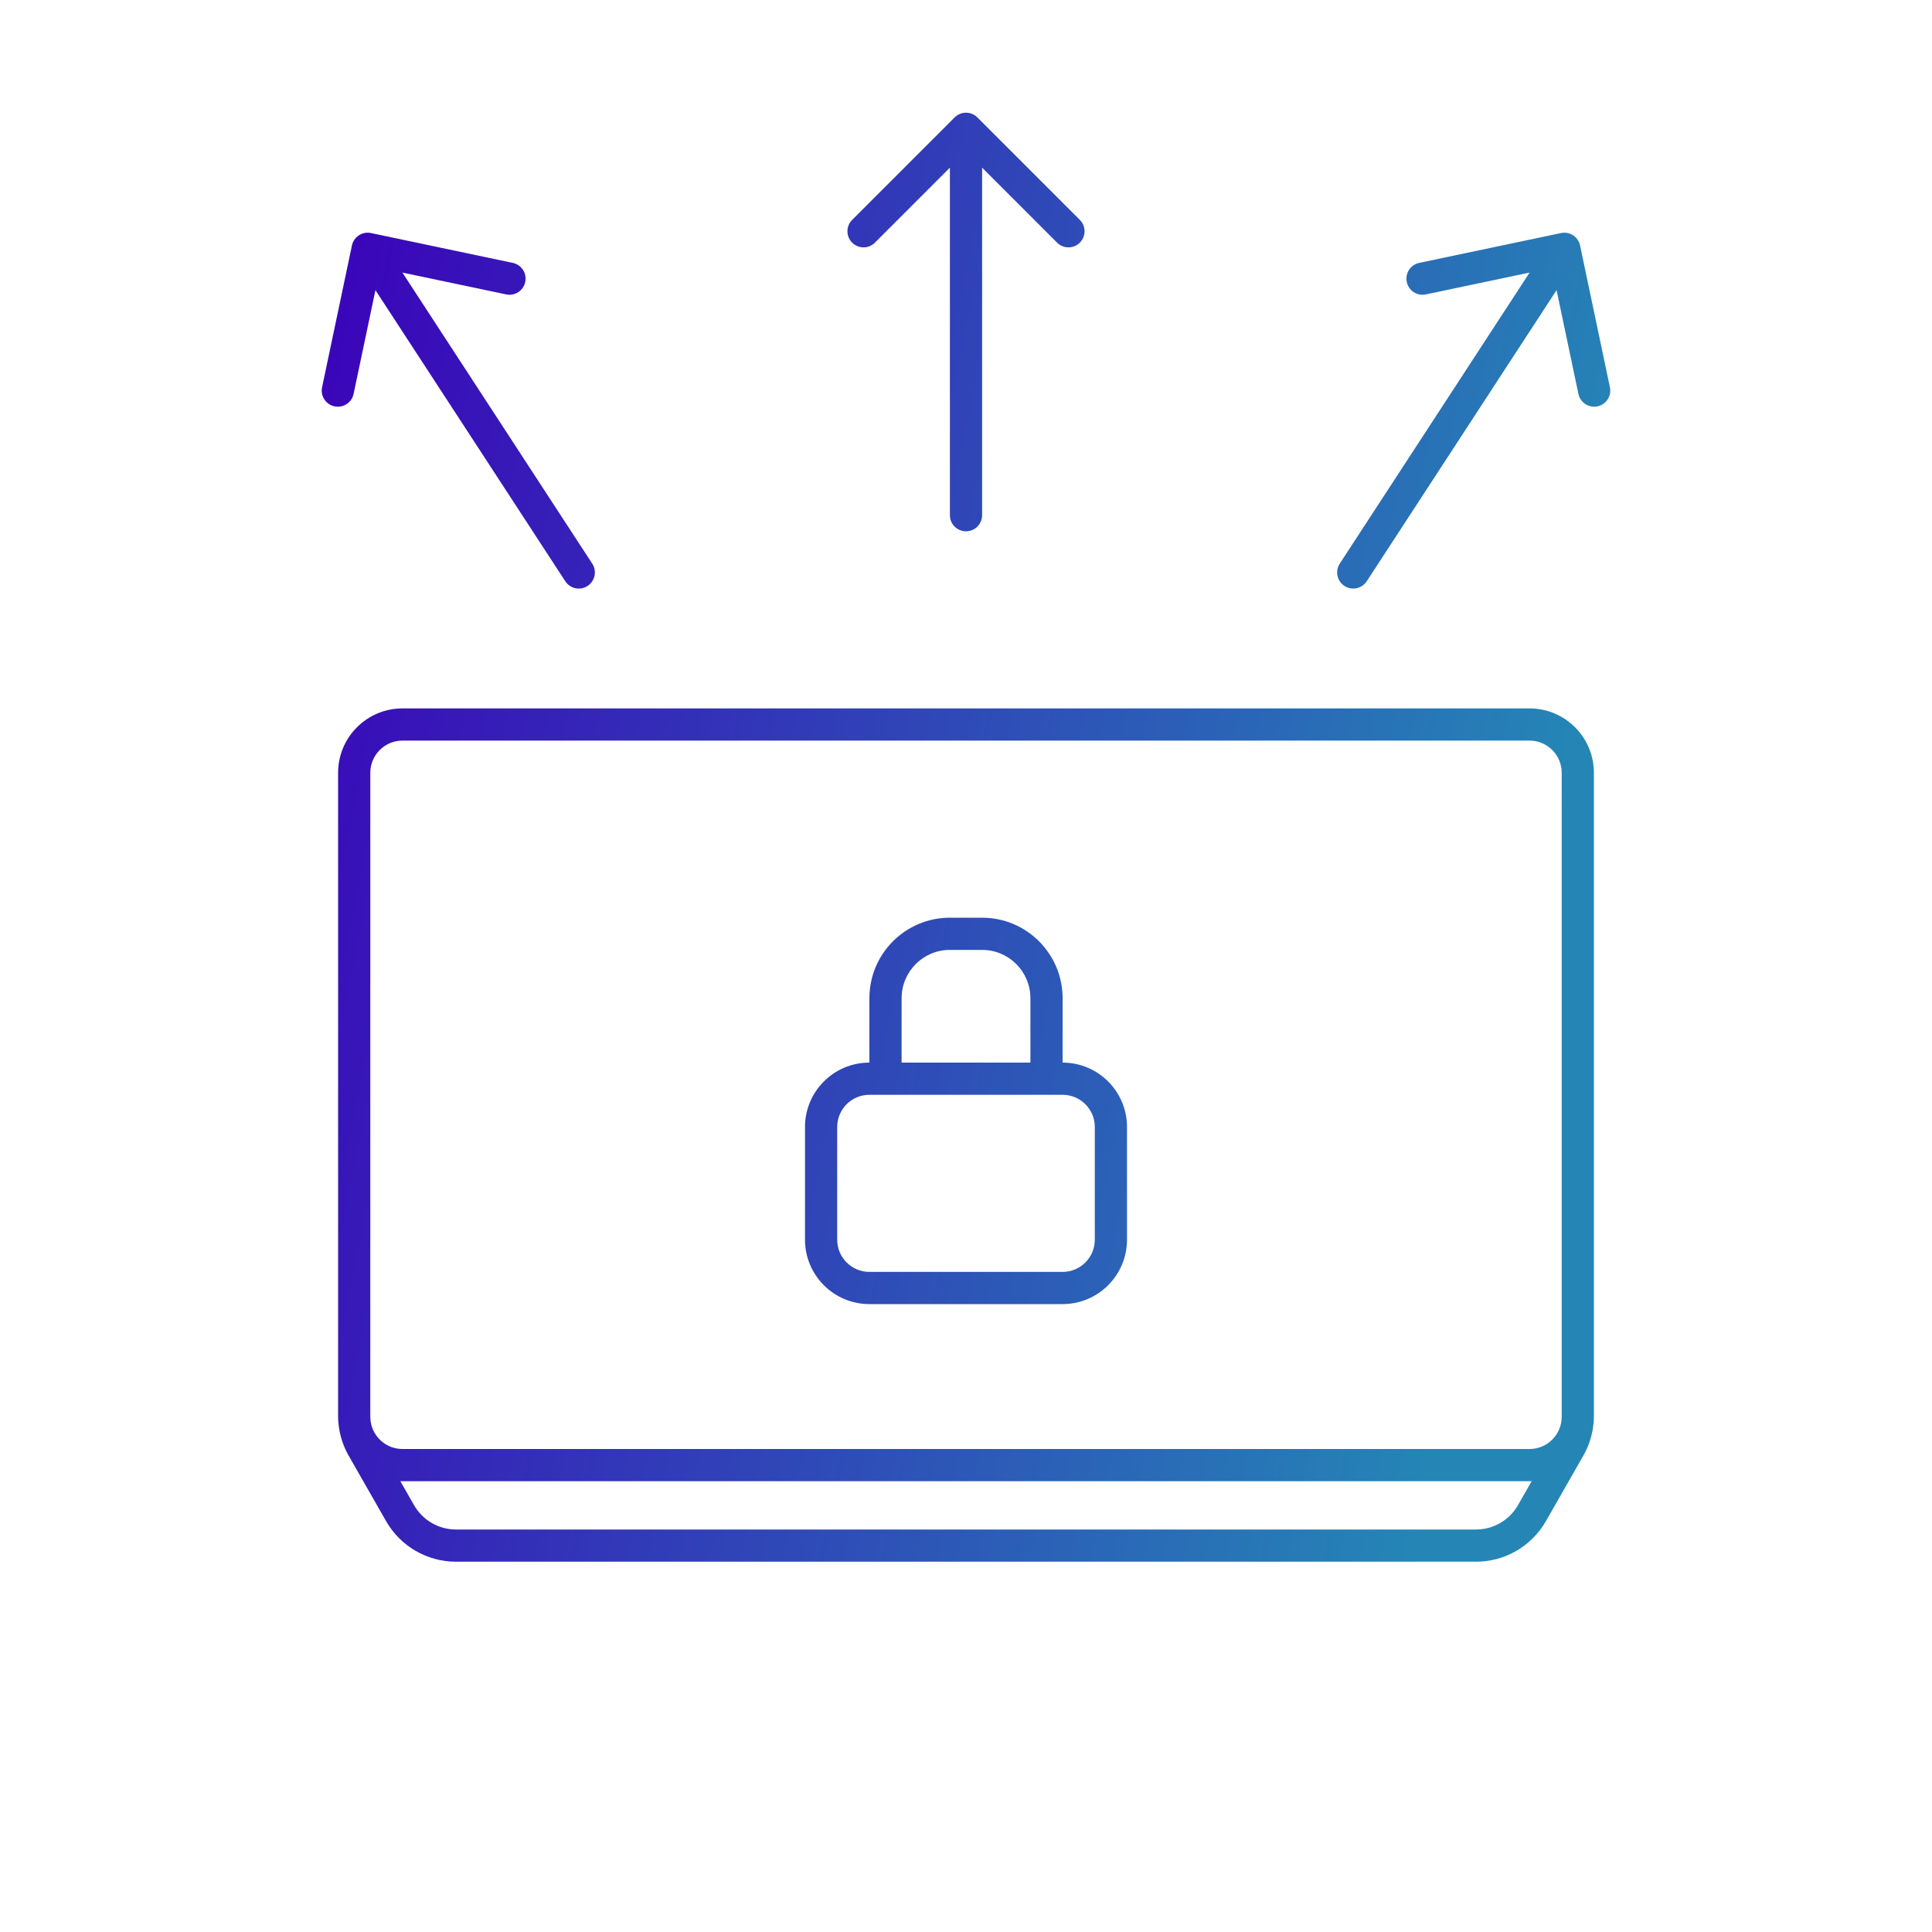
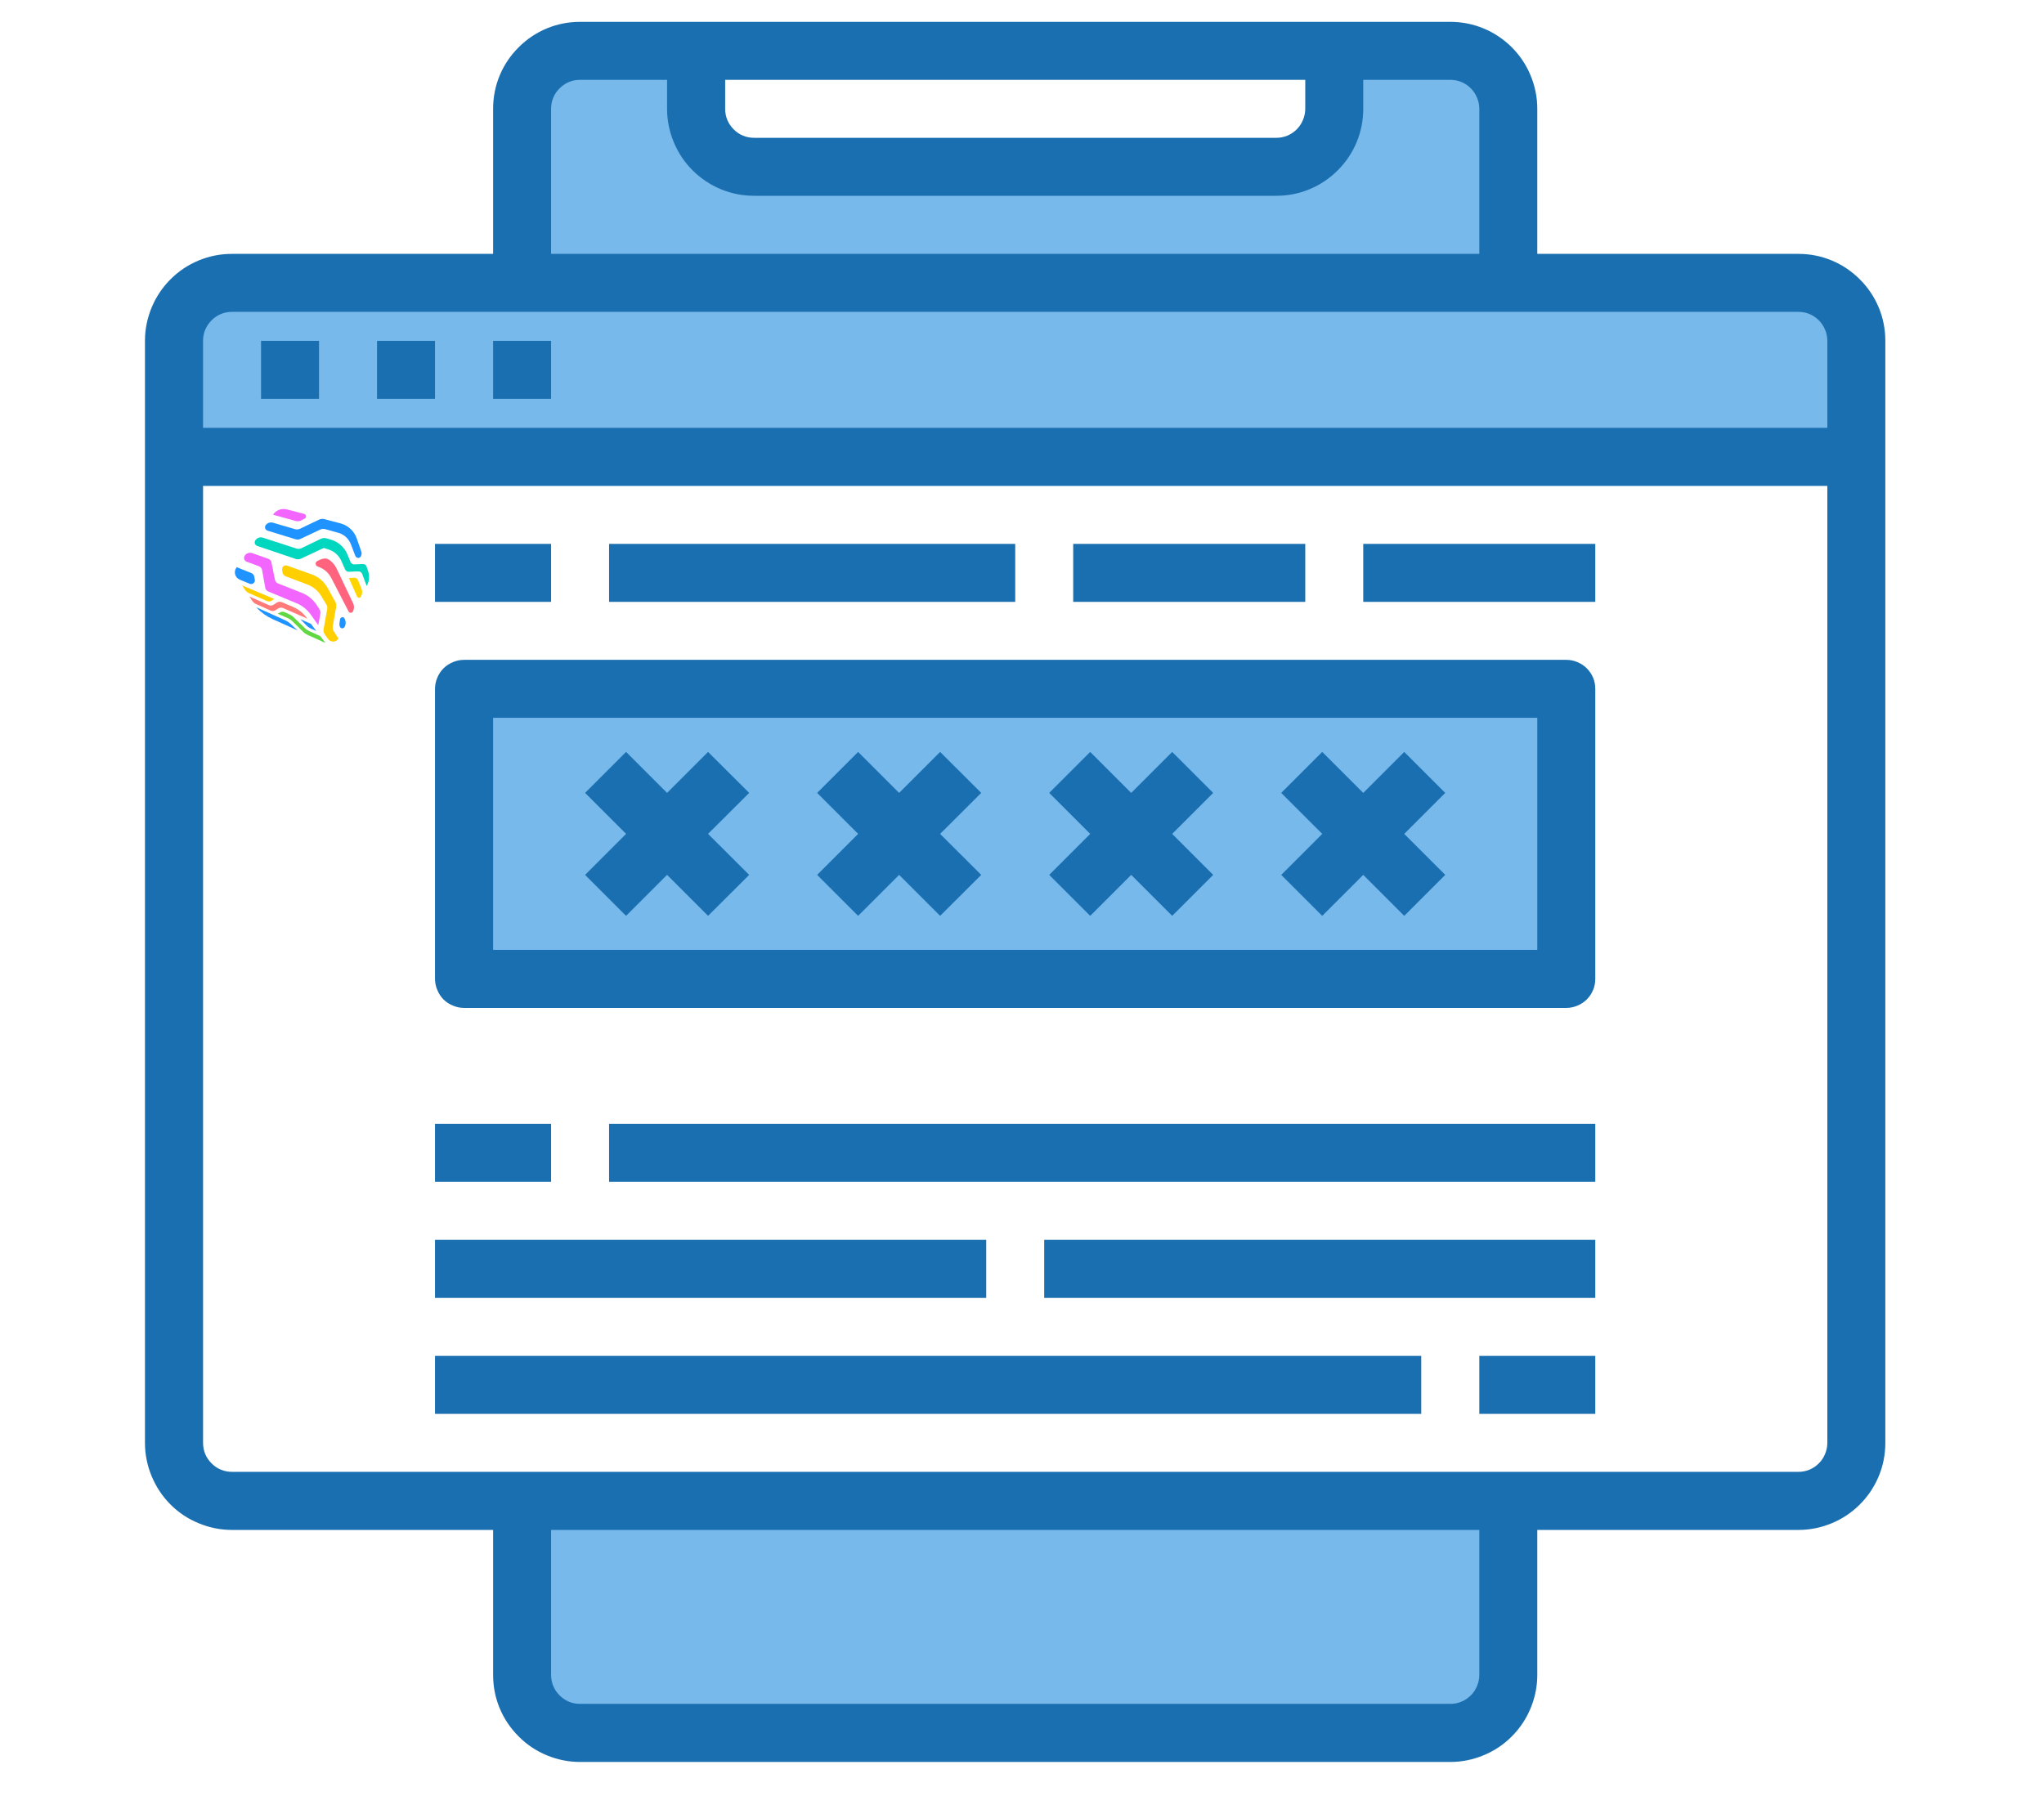
- <svg xmlns="http://www.w3.org/2000/svg" width="120" height="120" viewBox="0 0 120 120" fill="none">
-   <path fill-rule="evenodd" clip-rule="evenodd" d="M60.707 7.293C60.317 6.902 59.684 6.902 59.293 7.293L52.929 13.657C52.538 14.047 52.538 14.681 52.929 15.071C53.319 15.462 53.953 15.462 54.343 15.071L59 10.414V32C59 32.552 59.448 33 60 33C60.552 33 61 32.552 61 32V10.414L65.657 15.071C66.047 15.462 66.681 15.462 67.071 15.071C67.462 14.681 67.462 14.047 67.071 13.657L60.707 7.293ZM23.044 14.475C22.503 14.361 21.973 14.707 21.859 15.248L20.005 24.055C19.891 24.595 20.237 25.125 20.778 25.239C21.318 25.353 21.848 25.007 21.962 24.467L23.319 18.022L35.111 36.103C35.412 36.565 36.032 36.696 36.494 36.394C36.957 36.092 37.087 35.473 36.786 35.01L24.994 16.93L31.439 18.286C31.979 18.4 32.509 18.054 32.623 17.514C32.737 16.973 32.391 16.443 31.851 16.329L23.044 14.475ZM25 46H95C96.105 46 97 46.895 97 48V81V87.938C97 88.054 96.993 88.17 96.98 88.285C96.841 89.255 96.008 90 95 90H25C23.992 90 23.159 89.255 23.02 88.285C23.007 88.17 23 88.054 23 87.938V81V48C23 46.895 23.895 46 25 46ZM21 81L21 48C21 45.791 22.791 44 25 44H95C97.209 44 99 45.791 99 48V81V87.938V88C99 88.19 98.987 88.376 98.961 88.559C98.88 89.211 98.67 89.844 98.341 90.418L96.02 94.481C95.13 96.039 93.473 97 91.679 97H28.321C26.527 97 24.87 96.039 23.98 94.481L21.659 90.418C21.33 89.844 21.12 89.211 21.039 88.559C21.013 88.376 21 88.19 21 88V87.939L21 87.938V81ZM24.865 91.998L25.717 93.488C26.251 94.423 27.245 95 28.321 95H91.679C92.755 95 93.749 94.423 94.284 93.488L95.135 91.998C95.09 91.999 95.045 92 95 92H25C24.955 92 24.91 91.999 24.865 91.998ZM68 70C68 68.895 67.105 68 66 68H54C52.895 68 52 68.895 52 70V77C52 78.105 52.895 79 54 79H66C67.105 79 68 78.105 68 77V70ZM54 66C51.791 66 50 67.791 50 70V77C50 79.209 51.791 81 54 81H66C68.209 81 70 79.209 70 77V70C70 67.791 68.209 66 66 66V62C66 59.239 63.761 57 61 57H59C56.239 57 54 59.239 54 62V66ZM64 62V66H56V62C56 60.343 57.343 59 59 59H61C62.657 59 64 60.343 64 62ZM98.141 15.248C98.027 14.707 97.497 14.361 96.956 14.475L88.149 16.329C87.609 16.443 87.263 16.973 87.377 17.514C87.491 18.054 88.021 18.4 88.561 18.286L95.006 16.93L83.214 35.01C82.913 35.473 83.043 36.092 83.506 36.394C83.968 36.696 84.588 36.565 84.89 36.103L96.681 18.022L98.038 24.467C98.152 25.007 98.682 25.353 99.222 25.239C99.763 25.125 100.109 24.595 99.995 24.055L98.141 15.248Z" fill="url(#paint0_linear_5360_87426)" />
+ <svg xmlns="http://www.w3.org/2000/svg" width="94" zoomAndPan="magnify" viewBox="0 0 70.5 62.25" height="83" preserveAspectRatio="xMidYMid meet" version="1.0">
  <defs>
-     <linearGradient id="paint0_linear_5360_87426" x1="19.983" y1="7" x2="102.654" y2="23.478" gradientUnits="userSpaceOnUse">
-       <stop stop-color="#3B00B9" />
-       <stop offset="1" stop-color="#2586B6" />
-     </linearGradient>
+     <clipPath id="8fc6fafd1e">
+       <path d="M 5 0.754 L 65.027 0.754 L 65.027 60.781 L 5 60.781 Z M 5 0.754 " clip-rule="nonzero" />
+     </clipPath>
+     <clipPath id="6a97f8890b">
+       <path d="M 9.414 17.559 L 10.562 17.559 L 10.562 17.988 L 9.414 17.988 Z M 9.414 17.559 " clip-rule="nonzero" />
+     </clipPath>
+     <clipPath id="8a445e5d4c">
+       <path d="M 9.414 17.754 C 9.523 17.598 9.719 17.523 9.902 17.574 L 10.488 17.727 C 10.57 17.746 10.578 17.855 10.508 17.891 L 10.379 17.957 C 10.324 17.984 10.262 17.988 10.203 17.973 Z M 9.414 17.754 " clip-rule="nonzero" />
+     </clipPath>
+     <clipPath id="96f945cb91">
+       <path d="M 10.879 19.262 L 12.219 19.262 L 12.219 21.148 L 10.879 21.148 Z M 10.879 19.262 " clip-rule="nonzero" />
+     </clipPath>
+     <clipPath id="bf07a7676e">
+       <path d="M 11.012 19.32 C 11.133 19.262 11.242 19.246 11.328 19.297 C 11.449 19.367 11.543 19.477 11.605 19.602 L 12.18 20.812 C 12.223 20.902 12.219 21.008 12.172 21.094 C 12.141 21.156 12.055 21.152 12.023 21.094 L 11.43 19.945 C 11.336 19.758 11.168 19.613 10.969 19.547 L 10.953 19.539 C 10.871 19.512 10.863 19.398 10.941 19.355 Z M 11.012 19.32 " clip-rule="nonzero" />
+     </clipPath>
+     <clipPath id="aad2f14e06">
+       <path d="M 8.773 18.531 L 12.738 18.531 L 12.738 20.219 L 8.773 20.219 Z M 8.773 18.531 " clip-rule="nonzero" />
+     </clipPath>
+     <clipPath id="9f1ea63320">
+       <path d="M 8.809 18.637 C 8.863 18.555 8.969 18.516 9.066 18.547 L 10.223 18.922 C 10.281 18.941 10.344 18.938 10.398 18.91 L 11.078 18.582 C 11.133 18.559 11.195 18.551 11.254 18.57 L 11.41 18.613 C 11.672 18.691 11.887 18.883 11.988 19.137 L 12.09 19.387 C 12.113 19.438 12.164 19.473 12.219 19.469 L 12.516 19.457 C 12.574 19.453 12.625 19.488 12.641 19.539 L 12.691 19.688 C 12.754 19.859 12.738 20.055 12.648 20.215 L 12.492 19.797 C 12.469 19.742 12.418 19.711 12.363 19.711 L 12.031 19.723 C 11.977 19.727 11.922 19.691 11.902 19.641 L 11.773 19.348 C 11.688 19.16 11.523 19.012 11.324 18.953 L 11.168 18.902 L 10.375 19.273 C 10.32 19.301 10.258 19.301 10.199 19.281 L 8.871 18.832 C 8.789 18.801 8.758 18.707 8.809 18.637 " clip-rule="nonzero" />
+     </clipPath>
+     <clipPath id="ecd1c6ade8">
+       <path d="M 9.141 17.895 L 12.473 17.895 L 12.473 19.254 L 9.141 19.254 Z M 9.141 17.895 " clip-rule="nonzero" />
+     </clipPath>
+     <clipPath id="40771a55d4">
+       <path d="M 12.461 19.023 C 12.504 19.145 12.422 19.293 12.309 19.234 C 12.281 19.219 12.262 19.195 12.25 19.164 L 12.102 18.773 C 12.027 18.582 11.867 18.434 11.668 18.379 L 11.219 18.254 C 11.16 18.238 11.098 18.242 11.043 18.27 L 10.363 18.59 C 10.312 18.617 10.25 18.621 10.191 18.602 L 9.227 18.305 C 9.148 18.281 9.117 18.188 9.16 18.121 C 9.219 18.039 9.32 18.004 9.414 18.031 L 10.176 18.254 C 10.234 18.27 10.297 18.266 10.352 18.238 L 11.004 17.926 C 11.059 17.898 11.121 17.891 11.18 17.906 L 11.746 18.055 C 12.004 18.125 12.215 18.316 12.305 18.574 Z M 12.461 19.023 " clip-rule="nonzero" />
+     </clipPath>
+     <clipPath id="dacb9f1543">
+       <path d="M 12.027 19.926 L 12.492 19.926 L 12.492 20.629 L 12.027 20.629 Z M 12.027 19.926 " clip-rule="nonzero" />
+     </clipPath>
+     <clipPath id="136f21f406">
+       <path d="M 12.215 19.93 C 12.273 19.926 12.324 19.957 12.348 20.012 L 12.465 20.305 C 12.504 20.395 12.496 20.496 12.449 20.582 C 12.422 20.637 12.34 20.633 12.316 20.578 L 12.031 19.938 Z M 12.215 19.93 " clip-rule="nonzero" />
+     </clipPath>
+     <clipPath id="bf68c657f7">
+       <path d="M 8.102 19.562 L 8.793 19.562 L 8.793 20.156 L 8.102 20.156 Z M 8.102 19.562 " clip-rule="nonzero" />
+     </clipPath>
+     <clipPath id="6ba5743691">
+       <path d="M 8.148 19.59 L 8.164 19.566 L 8.664 19.766 C 8.719 19.785 8.758 19.832 8.77 19.891 L 8.789 19.996 C 8.809 20.098 8.707 20.176 8.613 20.137 L 8.27 19.996 C 8.109 19.93 8.051 19.73 8.148 19.59 " clip-rule="nonzero" />
+     </clipPath>
+     <clipPath id="47c2f7c3a1">
+       <path d="M 8.41 19.062 L 11.055 19.062 L 11.055 21.574 L 8.41 21.574 Z M 8.41 19.062 " clip-rule="nonzero" />
+     </clipPath>
+     <clipPath id="d27f0f4cea">
+       <path d="M 8.441 19.168 C 8.5 19.082 8.609 19.047 8.703 19.082 L 9.258 19.277 C 9.312 19.297 9.352 19.344 9.363 19.402 L 9.484 20.004 C 9.496 20.059 9.539 20.109 9.594 20.129 L 10.406 20.449 C 10.617 20.531 10.797 20.68 10.922 20.867 L 11.016 21.016 C 11.047 21.066 11.059 21.125 11.047 21.184 L 10.977 21.566 L 10.715 21.195 C 10.59 21.023 10.418 20.887 10.219 20.805 L 9.25 20.402 C 9.195 20.379 9.156 20.332 9.148 20.273 L 9.039 19.66 C 9.027 19.602 8.988 19.555 8.934 19.535 L 8.504 19.375 C 8.422 19.344 8.391 19.242 8.441 19.168 " clip-rule="nonzero" />
+     </clipPath>
+     <clipPath id="87de35d6f3">
+       <path d="M 11.699 21.285 L 11.926 21.285 L 11.926 21.676 L 11.699 21.676 Z M 11.699 21.285 " clip-rule="nonzero" />
+     </clipPath>
+     <clipPath id="0eaf47bbb9">
+       <path d="M 11.883 21.34 C 11.934 21.426 11.934 21.535 11.887 21.625 C 11.852 21.688 11.754 21.695 11.727 21.625 C 11.707 21.582 11.703 21.535 11.711 21.488 L 11.73 21.359 C 11.742 21.285 11.844 21.266 11.883 21.332 Z M 11.883 21.34 " clip-rule="nonzero" />
+     </clipPath>
+     <clipPath id="de8c697bf7">
+       <path d="M 9.723 19.5 L 11.672 19.5 L 11.672 22.141 L 9.723 22.141 Z M 9.723 19.5 " clip-rule="nonzero" />
+     </clipPath>
+     <clipPath id="606201c3c6">
+       <path d="M 11.078 20.559 C 10.969 20.379 10.801 20.238 10.602 20.164 L 9.852 19.879 C 9.797 19.859 9.758 19.812 9.746 19.754 L 9.73 19.66 C 9.711 19.559 9.809 19.477 9.906 19.512 L 10.746 19.812 C 10.98 19.895 11.176 20.059 11.297 20.277 L 11.566 20.762 C 11.594 20.816 11.605 20.879 11.594 20.938 L 11.477 21.605 C 11.465 21.668 11.48 21.727 11.512 21.777 L 11.672 22.023 C 11.598 22.16 11.406 22.168 11.316 22.043 L 11.199 21.879 C 11.164 21.828 11.152 21.77 11.16 21.711 L 11.285 21.02 C 11.297 20.961 11.285 20.898 11.254 20.848 Z M 11.078 20.559 " clip-rule="nonzero" />
+     </clipPath>
+     <clipPath id="e1cb896783">
+       <path d="M 9.578 21.102 L 11.227 21.102 L 11.227 22.188 L 9.578 22.188 Z M 9.578 21.102 " clip-rule="nonzero" />
+     </clipPath>
+     <clipPath id="9db406cada">
+       <path d="M 10.09 21.434 C 10.043 21.391 9.992 21.355 9.938 21.328 L 9.582 21.172 L 9.652 21.129 C 9.699 21.098 9.762 21.094 9.816 21.117 L 9.969 21.188 C 10.027 21.211 10.078 21.246 10.125 21.289 L 10.52 21.672 C 10.562 21.715 10.617 21.75 10.672 21.773 L 11.047 21.945 L 11.227 22.18 L 10.609 21.902 C 10.555 21.875 10.5 21.84 10.457 21.797 Z M 10.09 21.434 " clip-rule="nonzero" />
+     </clipPath>
+     <clipPath id="4276c4ed65">
+       <path d="M 10.359 21.355 L 10.918 21.355 L 10.918 21.766 L 10.359 21.766 Z M 10.359 21.355 " clip-rule="nonzero" />
+     </clipPath>
+     <clipPath id="82ea6a3056">
+       <path d="M 10.359 21.359 L 10.723 21.52 L 10.91 21.766 L 10.715 21.68 C 10.66 21.652 10.609 21.617 10.566 21.57 Z M 10.359 21.359 " clip-rule="nonzero" />
+     </clipPath>
+     <clipPath id="0c0a0b0dec">
+       <path d="M 8.84 20.945 L 10.27 20.945 L 10.27 21.75 L 8.84 21.75 Z M 8.84 20.945 " clip-rule="nonzero" />
+     </clipPath>
+     <clipPath id="dfa765ec26">
+       <path d="M 10.266 21.746 L 9.398 21.355 C 9.195 21.262 9.012 21.133 8.859 20.969 L 8.84 20.949 L 9.848 21.402 C 9.906 21.43 9.957 21.465 10.004 21.504 Z M 10.266 21.746 " clip-rule="nonzero" />
+     </clipPath>
+     <clipPath id="4acb348ebe">
+       <path d="M 8.594 20.574 L 10.605 20.574 L 10.605 21.348 L 8.594 21.348 Z M 8.594 20.574 " clip-rule="nonzero" />
+     </clipPath>
+     <clipPath id="5f3f138826">
+       <path d="M 8.602 20.578 L 9.273 20.875 C 9.324 20.898 9.387 20.895 9.434 20.863 L 9.551 20.785 C 9.598 20.754 9.66 20.75 9.715 20.77 L 10.102 20.934 C 10.301 21.02 10.477 21.16 10.598 21.34 L 9.766 20.977 C 9.711 20.953 9.652 20.957 9.602 20.988 L 9.5 21.051 C 9.449 21.082 9.387 21.086 9.332 21.062 L 8.832 20.836 C 8.773 20.812 8.727 20.773 8.695 20.719 Z M 8.602 20.578 " clip-rule="nonzero" />
+     </clipPath>
+     <clipPath id="4ed4aea695">
+       <path d="M 8.348 20.191 L 9.457 20.191 L 9.457 20.754 L 8.348 20.754 Z M 8.348 20.191 " clip-rule="nonzero" />
+     </clipPath>
+     <clipPath id="d04d4184a5">
+       <path d="M 8.352 20.195 L 9.457 20.66 L 9.375 20.719 C 9.328 20.75 9.266 20.758 9.211 20.734 L 8.586 20.461 C 8.531 20.434 8.484 20.395 8.449 20.344 Z M 8.352 20.195 " clip-rule="nonzero" />
+     </clipPath>
  </defs>
+   <path fill="#78b9eb" d="M 62.027 9.758 L 52.023 9.758 L 52.023 3.754 C 52.02 3.488 51.969 3.234 51.867 2.988 C 51.766 2.746 51.621 2.527 51.434 2.34 C 51.246 2.152 51.031 2.008 50.785 1.906 C 50.543 1.805 50.285 1.754 50.02 1.754 L 46.02 1.754 L 46.02 3.754 C 46.02 4.02 45.969 4.273 45.867 4.52 C 45.766 4.762 45.617 4.98 45.434 5.168 C 45.246 5.355 45.027 5.5 44.785 5.602 C 44.539 5.703 44.285 5.754 44.02 5.754 L 26.012 5.754 C 25.746 5.754 25.492 5.703 25.246 5.602 C 25 5.5 24.785 5.355 24.598 5.168 C 24.41 4.98 24.266 4.762 24.164 4.52 C 24.062 4.273 24.012 4.02 24.008 3.754 L 24.008 1.754 L 20.008 1.754 C 19.742 1.754 19.488 1.805 19.242 1.906 C 19 2.008 18.781 2.152 18.594 2.34 C 18.406 2.527 18.262 2.746 18.16 2.988 C 18.059 3.234 18.008 3.488 18.008 3.754 L 18.008 9.758 L 8.004 9.758 C 7.738 9.758 7.484 9.809 7.238 9.91 C 6.992 10.012 6.777 10.156 6.59 10.344 C 6.402 10.531 6.258 10.746 6.156 10.992 C 6.055 11.238 6.004 11.492 6 11.758 L 6 15.758 L 64.027 15.758 L 64.027 11.758 C 64.027 11.492 63.977 11.238 63.875 10.992 C 63.773 10.746 63.629 10.531 63.441 10.344 C 63.254 10.156 63.035 10.012 62.793 9.91 C 62.547 9.809 62.293 9.758 62.027 9.758 Z M 62.027 9.758 " fill-opacity="1" fill-rule="nonzero" />
+   <path fill="#78b9eb" d="M 16.008 23.762 L 54.023 23.762 L 54.023 33.766 L 16.008 33.766 Z M 16.008 23.762 " fill-opacity="1" fill-rule="nonzero" />
+   <path fill="#78b9eb" d="M 52.023 51.777 L 18.008 51.777 L 18.008 57.777 C 18.008 58.043 18.059 58.297 18.16 58.543 C 18.262 58.789 18.406 59.004 18.594 59.191 C 18.781 59.379 19 59.523 19.242 59.625 C 19.488 59.727 19.742 59.777 20.008 59.777 L 50.02 59.777 C 50.285 59.777 50.543 59.727 50.785 59.625 C 51.031 59.523 51.246 59.379 51.434 59.191 C 51.621 59.004 51.766 58.789 51.867 58.543 C 51.969 58.297 52.02 58.043 52.023 57.777 Z M 52.023 51.777 " fill-opacity="1" fill-rule="nonzero" />
+   <g clip-path="url(#8fc6fafd1e)">
+     <path fill="#1a6fb0" d="M 62.027 8.758 L 53.023 8.758 L 53.023 3.754 C 53.023 3.355 52.945 2.973 52.793 2.605 C 52.641 2.238 52.426 1.914 52.145 1.633 C 51.863 1.352 51.539 1.133 51.168 0.98 C 50.801 0.828 50.418 0.754 50.02 0.754 L 20.008 0.754 C 19.609 0.754 19.227 0.828 18.859 0.98 C 18.492 1.133 18.168 1.352 17.887 1.633 C 17.605 1.914 17.387 2.238 17.234 2.605 C 17.082 2.973 17.008 3.355 17.008 3.754 L 17.008 8.758 L 8.004 8.758 C 7.605 8.758 7.223 8.832 6.855 8.984 C 6.484 9.137 6.16 9.355 5.879 9.637 C 5.598 9.918 5.383 10.242 5.23 10.609 C 5.078 10.977 5 11.359 5 11.758 L 5 49.773 C 5 50.172 5.078 50.555 5.23 50.922 C 5.383 51.289 5.598 51.617 5.879 51.898 C 6.16 52.18 6.484 52.395 6.855 52.547 C 7.223 52.699 7.605 52.777 8.004 52.777 L 17.008 52.777 L 17.008 57.777 C 17.008 58.176 17.082 58.559 17.234 58.926 C 17.387 59.293 17.605 59.617 17.887 59.898 C 18.168 60.184 18.492 60.398 18.859 60.551 C 19.227 60.703 19.609 60.781 20.008 60.781 L 50.02 60.781 C 50.418 60.781 50.801 60.703 51.168 60.551 C 51.539 60.398 51.863 60.184 52.145 59.898 C 52.426 59.617 52.641 59.293 52.793 58.926 C 52.945 58.559 53.023 58.176 53.023 57.777 L 53.023 52.777 L 62.027 52.777 C 62.426 52.777 62.809 52.699 63.176 52.547 C 63.543 52.395 63.867 52.18 64.148 51.898 C 64.43 51.617 64.648 51.289 64.801 50.922 C 64.953 50.555 65.027 50.172 65.027 49.773 L 65.027 11.758 C 65.027 11.359 64.953 10.977 64.801 10.609 C 64.648 10.242 64.43 9.918 64.148 9.637 C 63.867 9.355 63.543 9.137 63.176 8.984 C 62.809 8.832 62.426 8.758 62.027 8.758 Z M 25.012 2.754 L 45.02 2.754 L 45.02 3.754 C 45.02 3.887 44.992 4.016 44.941 4.137 C 44.891 4.258 44.82 4.367 44.727 4.461 C 44.633 4.555 44.523 4.629 44.402 4.68 C 44.277 4.73 44.152 4.754 44.02 4.754 L 26.012 4.754 C 25.879 4.754 25.75 4.73 25.629 4.68 C 25.504 4.629 25.398 4.555 25.305 4.461 C 25.211 4.367 25.137 4.258 25.086 4.137 C 25.035 4.016 25.012 3.887 25.012 3.754 Z M 19.008 3.754 C 19.008 3.621 19.031 3.492 19.082 3.371 C 19.133 3.25 19.207 3.141 19.301 3.047 C 19.395 2.953 19.504 2.879 19.625 2.828 C 19.746 2.777 19.875 2.754 20.008 2.754 L 23.008 2.754 L 23.008 3.754 C 23.008 4.152 23.086 4.535 23.238 4.902 C 23.391 5.27 23.605 5.594 23.887 5.875 C 24.168 6.156 24.496 6.375 24.863 6.527 C 25.23 6.68 25.613 6.754 26.012 6.754 L 44.02 6.754 C 44.418 6.754 44.801 6.68 45.168 6.527 C 45.535 6.375 45.859 6.156 46.141 5.875 C 46.422 5.594 46.641 5.27 46.793 4.902 C 46.945 4.535 47.02 4.152 47.02 3.754 L 47.02 2.754 L 50.02 2.754 C 50.152 2.754 50.281 2.777 50.402 2.828 C 50.527 2.879 50.637 2.953 50.73 3.047 C 50.824 3.141 50.895 3.25 50.945 3.371 C 50.996 3.492 51.023 3.621 51.023 3.754 L 51.023 8.758 L 19.008 8.758 Z M 8.004 10.758 L 62.027 10.758 C 62.16 10.758 62.285 10.781 62.41 10.832 C 62.531 10.883 62.641 10.957 62.734 11.051 C 62.828 11.145 62.898 11.254 62.949 11.375 C 63 11.496 63.027 11.625 63.027 11.758 L 63.027 14.758 L 7.004 14.758 L 7.004 11.758 C 7.004 11.625 7.027 11.496 7.078 11.375 C 7.129 11.254 7.203 11.145 7.297 11.051 C 7.391 10.957 7.496 10.883 7.621 10.832 C 7.742 10.781 7.871 10.758 8.004 10.758 Z M 51.023 57.777 C 51.023 57.91 50.996 58.039 50.945 58.16 C 50.895 58.285 50.824 58.391 50.73 58.484 C 50.637 58.578 50.527 58.652 50.402 58.703 C 50.281 58.754 50.152 58.777 50.02 58.777 L 20.008 58.777 C 19.875 58.777 19.746 58.754 19.625 58.703 C 19.504 58.652 19.395 58.578 19.301 58.484 C 19.207 58.391 19.133 58.285 19.082 58.16 C 19.031 58.039 19.008 57.91 19.008 57.777 L 19.008 52.777 L 51.023 52.777 Z M 62.027 50.773 L 8.004 50.773 C 7.871 50.773 7.742 50.75 7.621 50.699 C 7.496 50.648 7.391 50.574 7.297 50.48 C 7.203 50.387 7.129 50.281 7.078 50.156 C 7.027 50.035 7.004 49.906 7.004 49.773 L 7.004 16.762 L 63.027 16.762 L 63.027 49.773 C 63.027 49.906 63 50.035 62.949 50.156 C 62.898 50.281 62.828 50.387 62.734 50.48 C 62.641 50.574 62.531 50.648 62.41 50.699 C 62.285 50.75 62.16 50.773 62.027 50.773 Z M 62.027 50.773 " fill-opacity="1" fill-rule="nonzero" />
+   </g>
+   <path fill="#1a6fb0" d="M 9.004 11.758 L 11.004 11.758 L 11.004 13.758 L 9.004 13.758 Z M 9.004 11.758 " fill-opacity="1" fill-rule="nonzero" />
+   <path fill="#1a6fb0" d="M 13.004 11.758 L 15.004 11.758 L 15.004 13.758 L 13.004 13.758 Z M 13.004 11.758 " fill-opacity="1" fill-rule="nonzero" />
+   <path fill="#1a6fb0" d="M 17.008 11.758 L 19.008 11.758 L 19.008 13.758 L 17.008 13.758 Z M 17.008 11.758 " fill-opacity="1" fill-rule="nonzero" />
+   <path fill="#1a6fb0" d="M 21.594 31.594 L 23.008 30.18 L 24.422 31.594 L 25.84 30.18 L 24.422 28.766 L 25.84 27.352 L 24.422 25.938 L 23.008 27.352 L 21.594 25.938 L 20.18 27.352 L 21.594 28.766 L 20.18 30.18 Z M 21.594 31.594 " fill-opacity="1" fill-rule="nonzero" />
+   <path fill="#1a6fb0" d="M 29.598 31.594 L 31.012 30.18 L 32.426 31.594 L 33.844 30.18 L 32.426 28.766 L 33.844 27.352 L 32.426 25.938 L 31.012 27.352 L 29.598 25.938 L 28.184 27.352 L 29.598 28.766 L 28.184 30.18 Z M 29.598 31.594 " fill-opacity="1" fill-rule="nonzero" />
+   <path fill="#1a6fb0" d="M 37.602 31.594 L 39.016 30.18 L 40.43 31.594 L 41.844 30.18 L 40.43 28.766 L 41.844 27.352 L 40.43 25.938 L 39.016 27.352 L 37.602 25.938 L 36.188 27.352 L 37.602 28.766 L 36.188 30.18 Z M 37.602 31.594 " fill-opacity="1" fill-rule="nonzero" />
+   <path fill="#1a6fb0" d="M 45.605 31.594 L 47.02 30.18 L 48.434 31.594 L 49.848 30.18 L 48.434 28.766 L 49.848 27.352 L 48.434 25.938 L 47.02 27.352 L 45.605 25.938 L 44.191 27.352 L 45.605 28.766 L 44.191 30.18 Z M 45.605 31.594 " fill-opacity="1" fill-rule="nonzero" />
+   <path fill="#1a6fb0" d="M 54.023 22.762 L 16.008 22.762 C 15.875 22.762 15.746 22.789 15.625 22.84 C 15.5 22.891 15.391 22.961 15.297 23.055 C 15.203 23.148 15.133 23.258 15.082 23.379 C 15.031 23.504 15.004 23.629 15.004 23.762 L 15.004 33.766 C 15.004 33.898 15.031 34.027 15.082 34.148 C 15.133 34.273 15.203 34.383 15.297 34.477 C 15.391 34.57 15.5 34.641 15.625 34.691 C 15.746 34.742 15.875 34.77 16.008 34.77 L 54.023 34.77 C 54.156 34.77 54.285 34.742 54.406 34.691 C 54.527 34.641 54.637 34.57 54.73 34.477 C 54.824 34.383 54.898 34.273 54.949 34.148 C 55 34.027 55.023 33.898 55.023 33.766 L 55.023 23.762 C 55.023 23.629 55 23.504 54.949 23.379 C 54.898 23.258 54.824 23.148 54.73 23.055 C 54.637 22.961 54.527 22.891 54.406 22.84 C 54.285 22.789 54.156 22.762 54.023 22.762 Z M 53.023 32.766 L 17.008 32.766 L 17.008 24.762 L 53.023 24.762 Z M 53.023 32.766 " fill-opacity="1" fill-rule="nonzero" />
+   <path fill="#1a6fb0" d="M 15.004 38.77 L 19.008 38.77 L 19.008 40.77 L 15.004 40.77 Z M 15.004 38.77 " fill-opacity="1" fill-rule="nonzero" />
+   <path fill="#1a6fb0" d="M 21.008 38.77 L 55.023 38.77 L 55.023 40.77 L 21.008 40.77 Z M 21.008 38.77 " fill-opacity="1" fill-rule="nonzero" />
+   <path fill="#1a6fb0" d="M 15.004 42.77 L 34.016 42.77 L 34.016 44.773 L 15.004 44.773 Z M 15.004 42.77 " fill-opacity="1" fill-rule="nonzero" />
+   <path fill="#1a6fb0" d="M 36.016 42.77 L 55.023 42.77 L 55.023 44.773 L 36.016 44.773 Z M 36.016 42.77 " fill-opacity="1" fill-rule="nonzero" />
+   <path fill="#1a6fb0" d="M 15.004 46.773 L 49.02 46.773 L 49.02 48.773 L 15.004 48.773 Z M 15.004 46.773 " fill-opacity="1" fill-rule="nonzero" />
+   <path fill="#1a6fb0" d="M 51.023 46.773 L 55.023 46.773 L 55.023 48.773 L 51.023 48.773 Z M 51.023 46.773 " fill-opacity="1" fill-rule="nonzero" />
+   <path fill="#1a6fb0" d="M 15.004 18.762 L 19.008 18.762 L 19.008 20.762 L 15.004 20.762 Z M 15.004 18.762 " fill-opacity="1" fill-rule="nonzero" />
+   <path fill="#1a6fb0" d="M 21.008 18.762 L 35.016 18.762 L 35.016 20.762 L 21.008 20.762 Z M 21.008 18.762 " fill-opacity="1" fill-rule="nonzero" />
+   <path fill="#1a6fb0" d="M 37.016 18.762 L 45.02 18.762 L 45.02 20.762 L 37.016 20.762 Z M 37.016 18.762 " fill-opacity="1" fill-rule="nonzero" />
+   <path fill="#1a6fb0" d="M 47.02 18.762 L 55.023 18.762 L 55.023 20.762 L 47.02 20.762 Z M 47.02 18.762 " fill-opacity="1" fill-rule="nonzero" />
+   <g clip-path="url(#6a97f8890b)">
+     <g clip-path="url(#8a445e5d4c)">
+       <path fill="#f266ff" d="M 8.055 17.512 L 12.773 17.512 L 12.773 22.223 L 8.055 22.223 Z M 8.055 17.512 " fill-opacity="1" fill-rule="nonzero" />
+     </g>
+   </g>
+   <g clip-path="url(#96f945cb91)">
+     <g clip-path="url(#bf07a7676e)">
+       <path fill="#ff637e" d="M 8.055 17.512 L 12.773 17.512 L 12.773 22.223 L 8.055 22.223 Z M 8.055 17.512 " fill-opacity="1" fill-rule="nonzero" />
+     </g>
+   </g>
+   <g clip-path="url(#aad2f14e06)">
+     <g clip-path="url(#9f1ea63320)">
+       <path fill="#00d7be" d="M 8.055 17.512 L 12.773 17.512 L 12.773 22.223 L 8.055 22.223 Z M 8.055 17.512 " fill-opacity="1" fill-rule="nonzero" />
+     </g>
+   </g>
+   <g clip-path="url(#ecd1c6ade8)">
+     <g clip-path="url(#40771a55d4)">
+       <path fill="#1f93ff" d="M 8.055 17.512 L 12.773 17.512 L 12.773 22.223 L 8.055 22.223 Z M 8.055 17.512 " fill-opacity="1" fill-rule="nonzero" />
+     </g>
+   </g>
+   <g clip-path="url(#dacb9f1543)">
+     <g clip-path="url(#136f21f406)">
+       <path fill="#ffd500" d="M 8.055 17.512 L 12.773 17.512 L 12.773 22.223 L 8.055 22.223 Z M 8.055 17.512 " fill-opacity="1" fill-rule="nonzero" />
+     </g>
+   </g>
+   <g clip-path="url(#bf68c657f7)">
+     <g clip-path="url(#6ba5743691)">
+       <path fill="#1f93ff" d="M 8.055 17.512 L 12.773 17.512 L 12.773 22.223 L 8.055 22.223 Z M 8.055 17.512 " fill-opacity="1" fill-rule="nonzero" />
+     </g>
+   </g>
+   <g clip-path="url(#47c2f7c3a1)">
+     <g clip-path="url(#d27f0f4cea)">
+       <path fill="#f266ff" d="M 8.055 17.512 L 12.773 17.512 L 12.773 22.223 L 8.055 22.223 Z M 8.055 17.512 " fill-opacity="1" fill-rule="nonzero" />
+     </g>
+   </g>
+   <g clip-path="url(#87de35d6f3)">
+     <g clip-path="url(#0eaf47bbb9)">
+       <path fill="#1f93ff" d="M 8.055 17.512 L 12.773 17.512 L 12.773 22.223 L 8.055 22.223 Z M 8.055 17.512 " fill-opacity="1" fill-rule="nonzero" />
+     </g>
+   </g>
+   <g clip-path="url(#de8c697bf7)">
+     <g clip-path="url(#606201c3c6)">
+       <path fill="#ffcf00" d="M 8.055 17.512 L 12.773 17.512 L 12.773 22.223 L 8.055 22.223 Z M 8.055 17.512 " fill-opacity="1" fill-rule="nonzero" />
+     </g>
+   </g>
+   <g clip-path="url(#e1cb896783)">
+     <g clip-path="url(#9db406cada)">
+       <path fill="#61d742" d="M 8.055 17.512 L 12.773 17.512 L 12.773 22.223 L 8.055 22.223 Z M 8.055 17.512 " fill-opacity="1" fill-rule="nonzero" />
+     </g>
+   </g>
+   <g clip-path="url(#4276c4ed65)">
+     <g clip-path="url(#82ea6a3056)">
+       <path fill="#1f93ff" d="M 8.055 17.512 L 12.773 17.512 L 12.773 22.223 L 8.055 22.223 Z M 8.055 17.512 " fill-opacity="1" fill-rule="nonzero" />
+     </g>
+   </g>
+   <g clip-path="url(#0c0a0b0dec)">
+     <g clip-path="url(#dfa765ec26)">
+       <path fill="#1f93ff" d="M 8.055 17.512 L 12.773 17.512 L 12.773 22.223 L 8.055 22.223 Z M 8.055 17.512 " fill-opacity="1" fill-rule="nonzero" />
+     </g>
+   </g>
+   <g clip-path="url(#4acb348ebe)">
+     <g clip-path="url(#5f3f138826)">
+       <path fill="#ff7a78" d="M 8.055 17.512 L 12.773 17.512 L 12.773 22.223 L 8.055 22.223 Z M 8.055 17.512 " fill-opacity="1" fill-rule="nonzero" />
+     </g>
+   </g>
+   <g clip-path="url(#4ed4aea695)">
+     <g clip-path="url(#d04d4184a5)">
+       <path fill="#ffcf00" d="M 8.055 17.512 L 12.773 17.512 L 12.773 22.223 L 8.055 22.223 Z M 8.055 17.512 " fill-opacity="1" fill-rule="nonzero" />
+     </g>
+   </g>
</svg>
